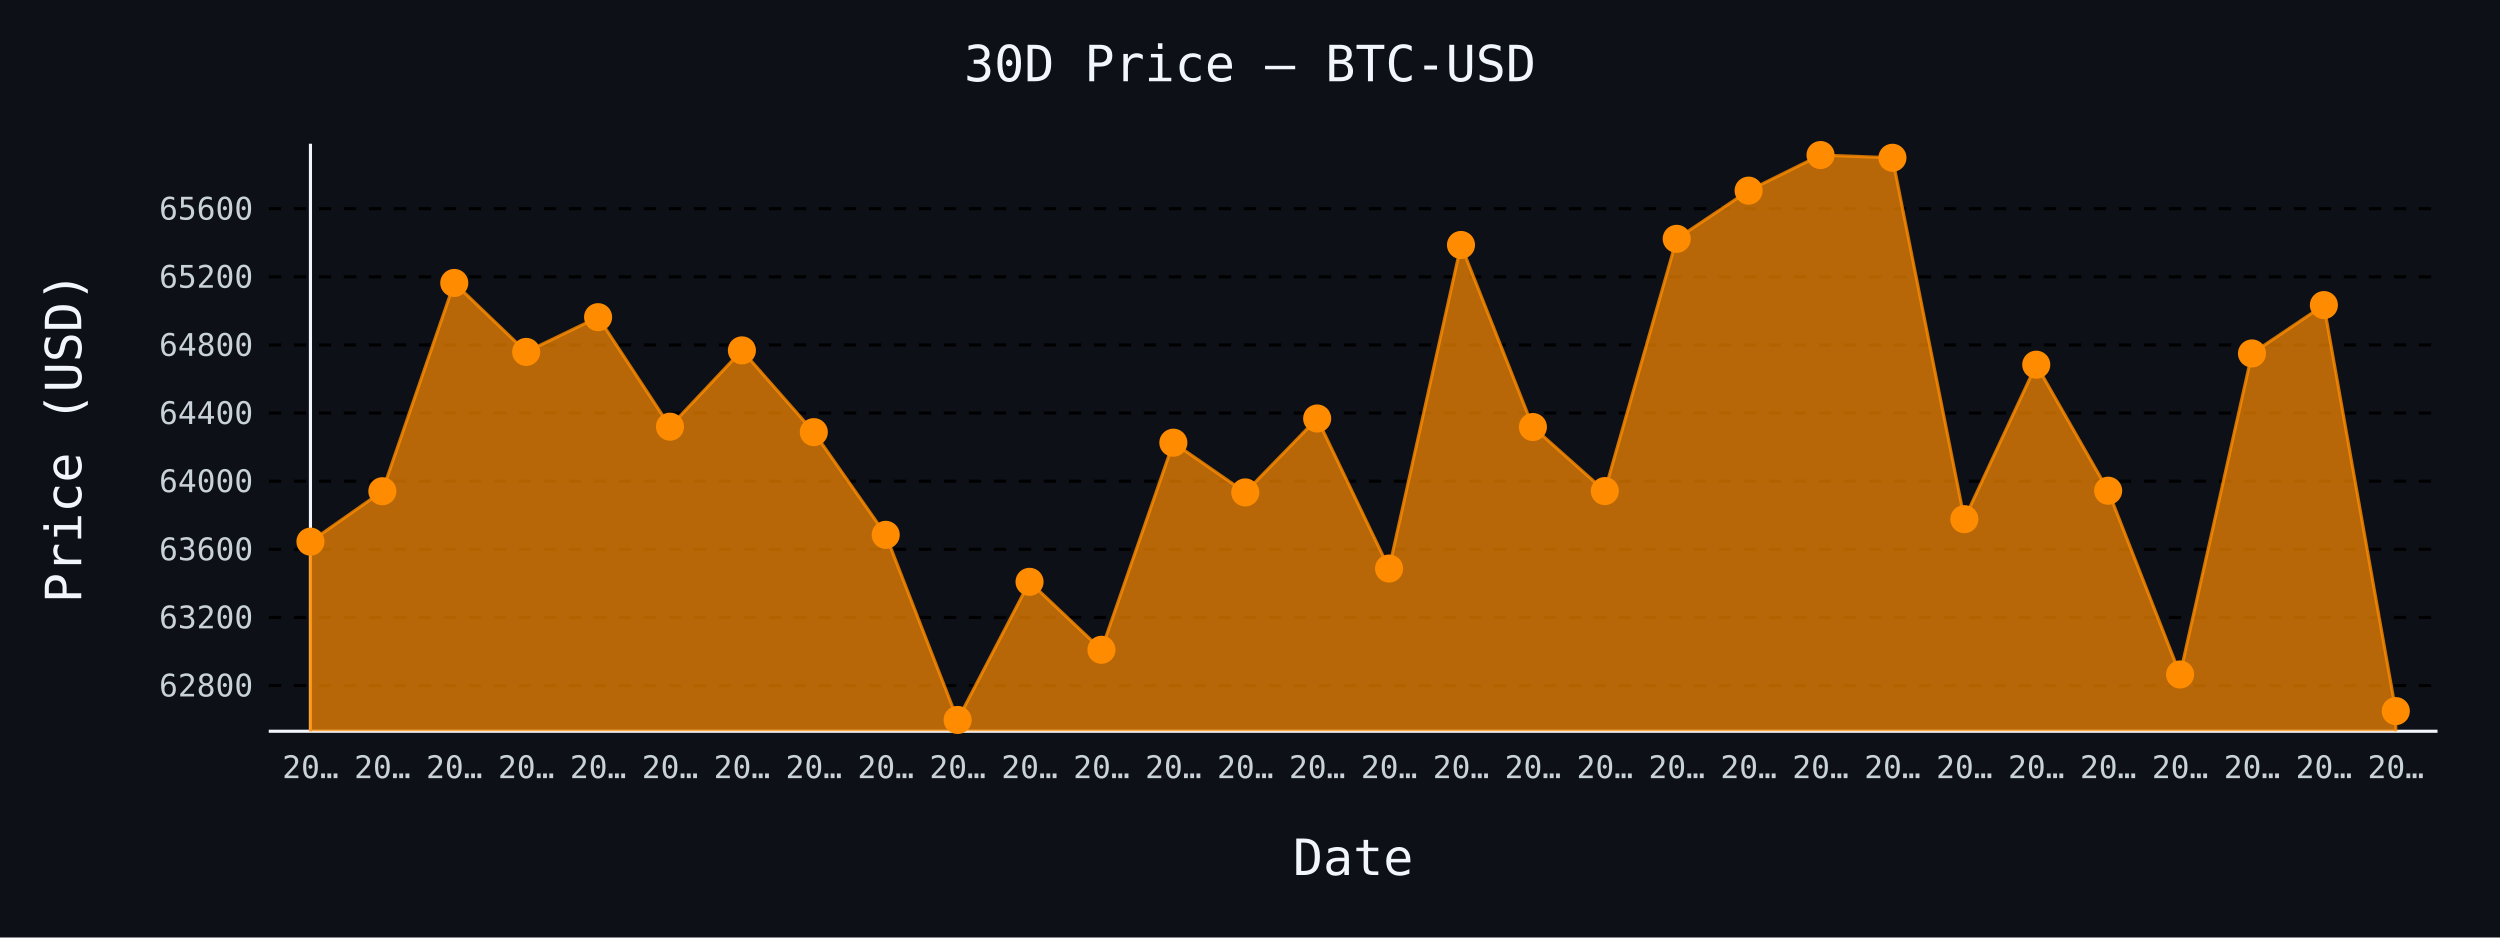
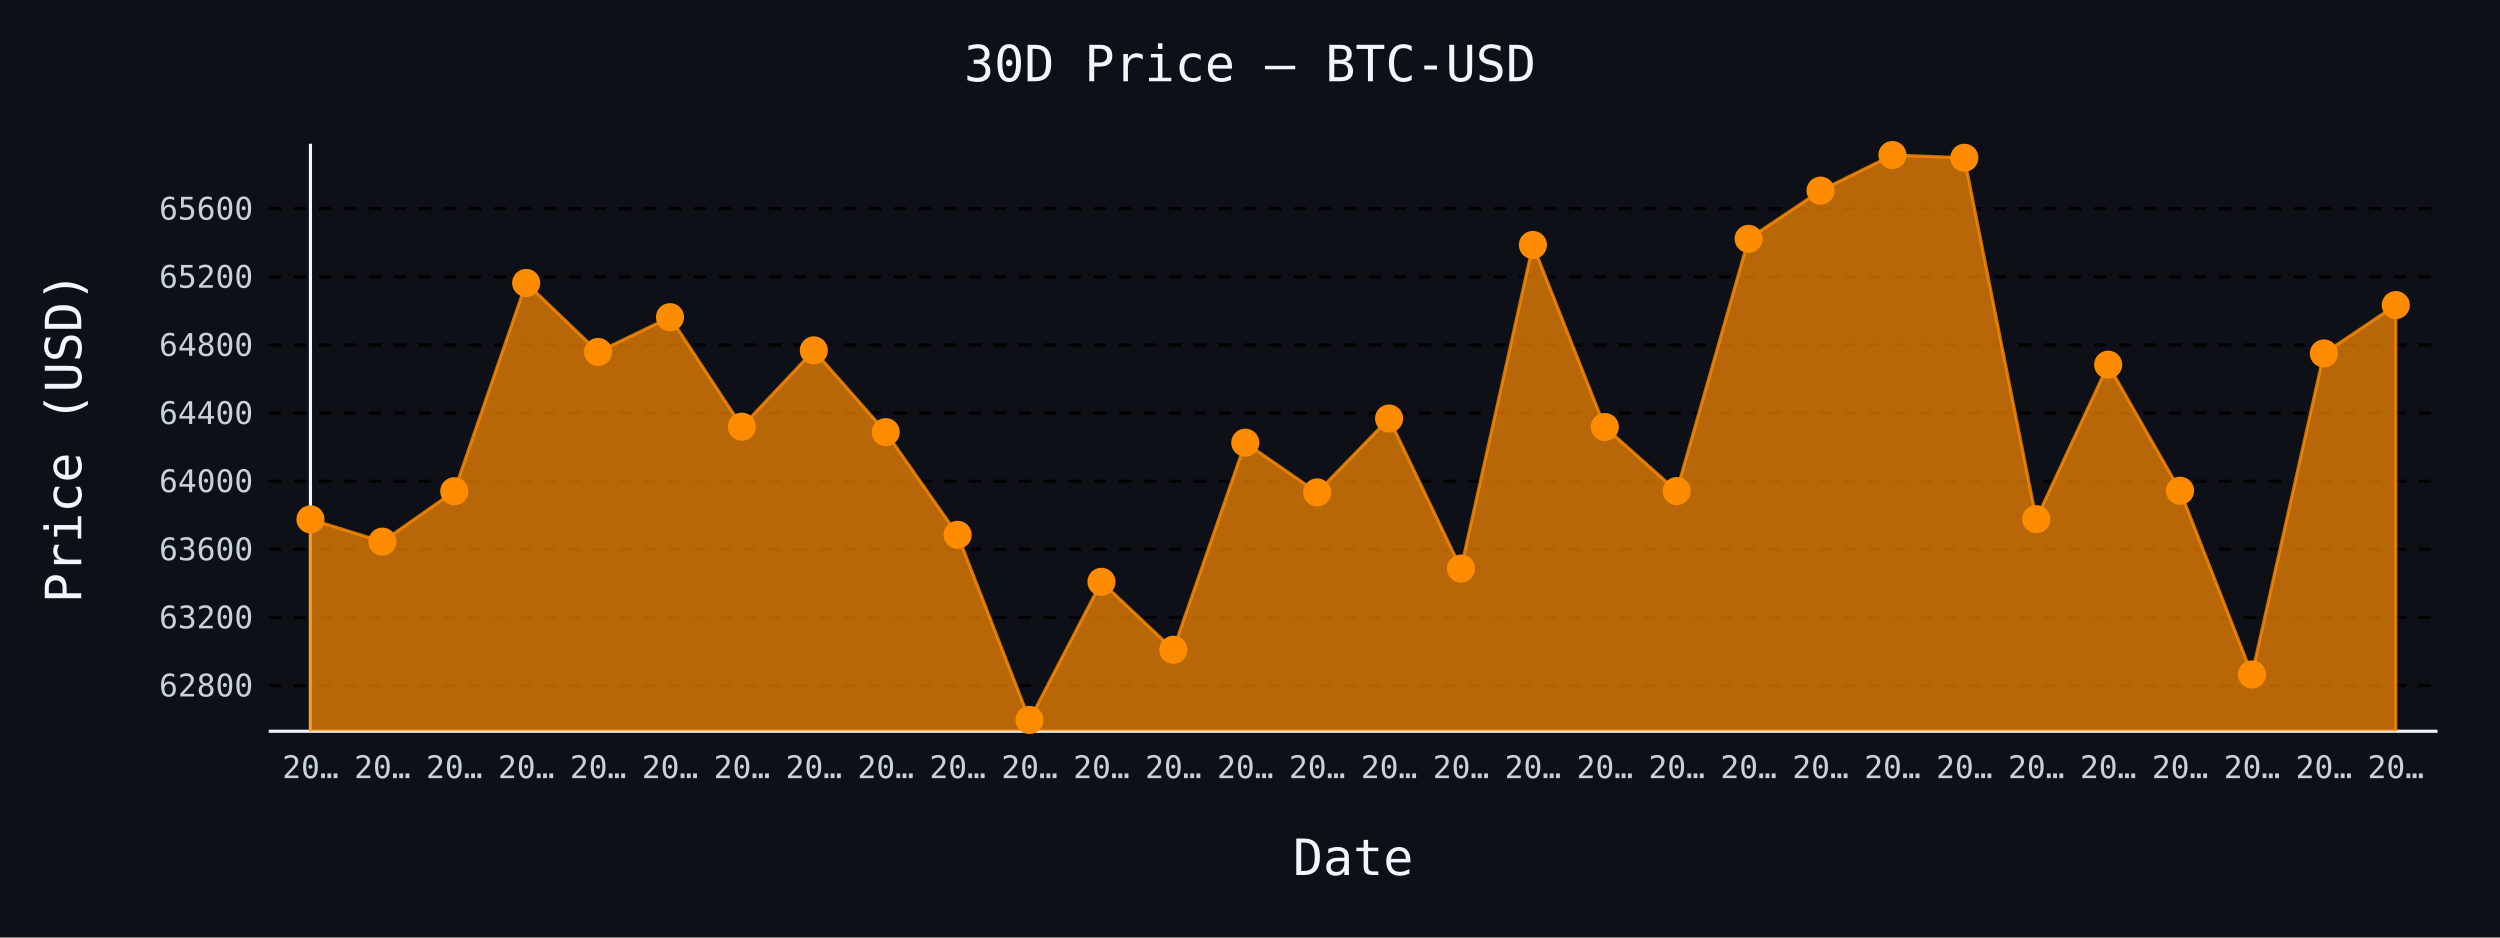
- <svg xmlns="http://www.w3.org/2000/svg" id="chart-3424d753-4f1c-4565-abe6-0ed34615bbd7" class="pygal-chart" viewBox="0 0 800 300">
+ <svg xmlns="http://www.w3.org/2000/svg" id="chart-25c56012-35af-4567-8863-6879c77b91d0" class="pygal-chart" viewBox="0 0 800 300">
  <defs>
-     <style type="text/css">#chart-3424d753-4f1c-4565-abe6-0ed34615bbd7{-webkit-user-select:none;-webkit-font-smoothing:antialiased;font-family:monospace}#chart-3424d753-4f1c-4565-abe6-0ed34615bbd7 .title{font-family:monospace;font-size:16px}#chart-3424d753-4f1c-4565-abe6-0ed34615bbd7 .legends .legend text{font-family:monospace;font-size:14px}#chart-3424d753-4f1c-4565-abe6-0ed34615bbd7 .axis text{font-family:monospace;font-size:10px}#chart-3424d753-4f1c-4565-abe6-0ed34615bbd7 .axis text.major{font-family:monospace;font-size:10px}#chart-3424d753-4f1c-4565-abe6-0ed34615bbd7 .text-overlay text.value{font-family:monospace;font-size:16px}#chart-3424d753-4f1c-4565-abe6-0ed34615bbd7 .text-overlay text.label{font-family:monospace;font-size:10px}#chart-3424d753-4f1c-4565-abe6-0ed34615bbd7 .tooltip{font-family:monospace;font-size:14px}#chart-3424d753-4f1c-4565-abe6-0ed34615bbd7 text.no_data{font-family:monospace;font-size:64px}
- #chart-3424d753-4f1c-4565-abe6-0ed34615bbd7{background-color:#0d1117}#chart-3424d753-4f1c-4565-abe6-0ed34615bbd7 path,#chart-3424d753-4f1c-4565-abe6-0ed34615bbd7 line,#chart-3424d753-4f1c-4565-abe6-0ed34615bbd7 rect,#chart-3424d753-4f1c-4565-abe6-0ed34615bbd7 circle{-webkit-transition:150ms;-moz-transition:150ms;transition:150ms}#chart-3424d753-4f1c-4565-abe6-0ed34615bbd7 .graph &gt; .background{fill:#0d1117}#chart-3424d753-4f1c-4565-abe6-0ed34615bbd7 .plot &gt; .background{fill:#0d1117}#chart-3424d753-4f1c-4565-abe6-0ed34615bbd7 .graph{fill:#c9d1d9}#chart-3424d753-4f1c-4565-abe6-0ed34615bbd7 text.no_data{fill:#f0f6fc}#chart-3424d753-4f1c-4565-abe6-0ed34615bbd7 .title{fill:#f0f6fc}#chart-3424d753-4f1c-4565-abe6-0ed34615bbd7 .legends .legend text{fill:#c9d1d9}#chart-3424d753-4f1c-4565-abe6-0ed34615bbd7 .legends .legend:hover text{fill:#f0f6fc}#chart-3424d753-4f1c-4565-abe6-0ed34615bbd7 .axis .line{stroke:#f0f6fc}#chart-3424d753-4f1c-4565-abe6-0ed34615bbd7 .axis .guide.line{stroke:#8b949e}#chart-3424d753-4f1c-4565-abe6-0ed34615bbd7 .axis .major.line{stroke:#c9d1d9}#chart-3424d753-4f1c-4565-abe6-0ed34615bbd7 .axis text.major{fill:#f0f6fc}#chart-3424d753-4f1c-4565-abe6-0ed34615bbd7 .axis.y .guides:hover .guide.line,#chart-3424d753-4f1c-4565-abe6-0ed34615bbd7 .line-graph .axis.x .guides:hover .guide.line,#chart-3424d753-4f1c-4565-abe6-0ed34615bbd7 .stackedline-graph .axis.x .guides:hover .guide.line,#chart-3424d753-4f1c-4565-abe6-0ed34615bbd7 .xy-graph .axis.x .guides:hover .guide.line{stroke:#f0f6fc}#chart-3424d753-4f1c-4565-abe6-0ed34615bbd7 .axis .guides:hover text{fill:#f0f6fc}#chart-3424d753-4f1c-4565-abe6-0ed34615bbd7 .reactive{fill-opacity:.7;stroke-opacity:.8;stroke-width:1}#chart-3424d753-4f1c-4565-abe6-0ed34615bbd7 .ci{stroke:#c9d1d9}#chart-3424d753-4f1c-4565-abe6-0ed34615bbd7 .reactive.active,#chart-3424d753-4f1c-4565-abe6-0ed34615bbd7 .active .reactive{fill-opacity:.8;stroke-opacity:.9;stroke-width:4}#chart-3424d753-4f1c-4565-abe6-0ed34615bbd7 .ci .reactive.active{stroke-width:1.5}#chart-3424d753-4f1c-4565-abe6-0ed34615bbd7 .series text{fill:#f0f6fc}#chart-3424d753-4f1c-4565-abe6-0ed34615bbd7 .tooltip rect{fill:#0d1117;stroke:#f0f6fc;-webkit-transition:opacity 150ms;-moz-transition:opacity 150ms;transition:opacity 150ms}#chart-3424d753-4f1c-4565-abe6-0ed34615bbd7 .tooltip .label{fill:#c9d1d9}#chart-3424d753-4f1c-4565-abe6-0ed34615bbd7 .tooltip .label{fill:#c9d1d9}#chart-3424d753-4f1c-4565-abe6-0ed34615bbd7 .tooltip .legend{font-size:.8em;fill:#8b949e}#chart-3424d753-4f1c-4565-abe6-0ed34615bbd7 .tooltip .x_label{font-size:.6em;fill:#f0f6fc}#chart-3424d753-4f1c-4565-abe6-0ed34615bbd7 .tooltip .xlink{font-size:.5em;text-decoration:underline}#chart-3424d753-4f1c-4565-abe6-0ed34615bbd7 .tooltip .value{font-size:1.5em}#chart-3424d753-4f1c-4565-abe6-0ed34615bbd7 .bound{font-size:.5em}#chart-3424d753-4f1c-4565-abe6-0ed34615bbd7 .max-value{font-size:.75em;fill:#8b949e}#chart-3424d753-4f1c-4565-abe6-0ed34615bbd7 .map-element{fill:#0d1117;stroke:#8b949e !important}#chart-3424d753-4f1c-4565-abe6-0ed34615bbd7 .map-element .reactive{fill-opacity:inherit;stroke-opacity:inherit}#chart-3424d753-4f1c-4565-abe6-0ed34615bbd7 .color-0,#chart-3424d753-4f1c-4565-abe6-0ed34615bbd7 .color-0 a:visited{stroke:#ff8c00;fill:#ff8c00}#chart-3424d753-4f1c-4565-abe6-0ed34615bbd7 .text-overlay .color-0 text{fill:black}
- #chart-3424d753-4f1c-4565-abe6-0ed34615bbd7 text.no_data{text-anchor:middle}#chart-3424d753-4f1c-4565-abe6-0ed34615bbd7 .guide.line{fill:none}#chart-3424d753-4f1c-4565-abe6-0ed34615bbd7 .centered{text-anchor:middle}#chart-3424d753-4f1c-4565-abe6-0ed34615bbd7 .title{text-anchor:middle}#chart-3424d753-4f1c-4565-abe6-0ed34615bbd7 .legends .legend text{fill-opacity:1}#chart-3424d753-4f1c-4565-abe6-0ed34615bbd7 .axis.x text{text-anchor:middle}#chart-3424d753-4f1c-4565-abe6-0ed34615bbd7 .axis.x:not(.web) text[transform]{text-anchor:start}#chart-3424d753-4f1c-4565-abe6-0ed34615bbd7 .axis.x:not(.web) text[transform].backwards{text-anchor:end}#chart-3424d753-4f1c-4565-abe6-0ed34615bbd7 .axis.y text{text-anchor:end}#chart-3424d753-4f1c-4565-abe6-0ed34615bbd7 .axis.y text[transform].backwards{text-anchor:start}#chart-3424d753-4f1c-4565-abe6-0ed34615bbd7 .axis.y2 text{text-anchor:start}#chart-3424d753-4f1c-4565-abe6-0ed34615bbd7 .axis.y2 text[transform].backwards{text-anchor:end}#chart-3424d753-4f1c-4565-abe6-0ed34615bbd7 .axis .guide.line{stroke-dasharray:4,4;stroke:black}#chart-3424d753-4f1c-4565-abe6-0ed34615bbd7 .axis .major.guide.line{stroke-dasharray:6,6;stroke:black}#chart-3424d753-4f1c-4565-abe6-0ed34615bbd7 .horizontal .axis.y .guide.line,#chart-3424d753-4f1c-4565-abe6-0ed34615bbd7 .horizontal .axis.y2 .guide.line,#chart-3424d753-4f1c-4565-abe6-0ed34615bbd7 .vertical .axis.x .guide.line{opacity:0}#chart-3424d753-4f1c-4565-abe6-0ed34615bbd7 .horizontal .axis.always_show .guide.line,#chart-3424d753-4f1c-4565-abe6-0ed34615bbd7 .vertical .axis.always_show .guide.line{opacity:1 !important}#chart-3424d753-4f1c-4565-abe6-0ed34615bbd7 .axis.y .guides:hover .guide.line,#chart-3424d753-4f1c-4565-abe6-0ed34615bbd7 .axis.y2 .guides:hover .guide.line,#chart-3424d753-4f1c-4565-abe6-0ed34615bbd7 .axis.x .guides:hover .guide.line{opacity:1}#chart-3424d753-4f1c-4565-abe6-0ed34615bbd7 .axis .guides:hover text{opacity:1}#chart-3424d753-4f1c-4565-abe6-0ed34615bbd7 .nofill{fill:none}#chart-3424d753-4f1c-4565-abe6-0ed34615bbd7 .subtle-fill{fill-opacity:.2}#chart-3424d753-4f1c-4565-abe6-0ed34615bbd7 .dot{stroke-width:1px;fill-opacity:1;stroke-opacity:1}#chart-3424d753-4f1c-4565-abe6-0ed34615bbd7 .dot.active{stroke-width:5px}#chart-3424d753-4f1c-4565-abe6-0ed34615bbd7 .dot.negative{fill:transparent}#chart-3424d753-4f1c-4565-abe6-0ed34615bbd7 text,#chart-3424d753-4f1c-4565-abe6-0ed34615bbd7 tspan{stroke:none !important}#chart-3424d753-4f1c-4565-abe6-0ed34615bbd7 .series text.active{opacity:1}#chart-3424d753-4f1c-4565-abe6-0ed34615bbd7 .tooltip rect{fill-opacity:.95;stroke-width:.5}#chart-3424d753-4f1c-4565-abe6-0ed34615bbd7 .tooltip text{fill-opacity:1}#chart-3424d753-4f1c-4565-abe6-0ed34615bbd7 .showable{visibility:hidden}#chart-3424d753-4f1c-4565-abe6-0ed34615bbd7 .showable.shown{visibility:visible}#chart-3424d753-4f1c-4565-abe6-0ed34615bbd7 .gauge-background{fill:rgba(229,229,229,1);stroke:none}#chart-3424d753-4f1c-4565-abe6-0ed34615bbd7 .bg-lines{stroke:#0d1117;stroke-width:2px}</style>
+     <style type="text/css">#chart-25c56012-35af-4567-8863-6879c77b91d0{-webkit-user-select:none;-webkit-font-smoothing:antialiased;font-family:monospace}#chart-25c56012-35af-4567-8863-6879c77b91d0 .title{font-family:monospace;font-size:16px}#chart-25c56012-35af-4567-8863-6879c77b91d0 .legends .legend text{font-family:monospace;font-size:14px}#chart-25c56012-35af-4567-8863-6879c77b91d0 .axis text{font-family:monospace;font-size:10px}#chart-25c56012-35af-4567-8863-6879c77b91d0 .axis text.major{font-family:monospace;font-size:10px}#chart-25c56012-35af-4567-8863-6879c77b91d0 .text-overlay text.value{font-family:monospace;font-size:16px}#chart-25c56012-35af-4567-8863-6879c77b91d0 .text-overlay text.label{font-family:monospace;font-size:10px}#chart-25c56012-35af-4567-8863-6879c77b91d0 .tooltip{font-family:monospace;font-size:14px}#chart-25c56012-35af-4567-8863-6879c77b91d0 text.no_data{font-family:monospace;font-size:64px}
+ #chart-25c56012-35af-4567-8863-6879c77b91d0{background-color:#0d1117}#chart-25c56012-35af-4567-8863-6879c77b91d0 path,#chart-25c56012-35af-4567-8863-6879c77b91d0 line,#chart-25c56012-35af-4567-8863-6879c77b91d0 rect,#chart-25c56012-35af-4567-8863-6879c77b91d0 circle{-webkit-transition:150ms;-moz-transition:150ms;transition:150ms}#chart-25c56012-35af-4567-8863-6879c77b91d0 .graph &gt; .background{fill:#0d1117}#chart-25c56012-35af-4567-8863-6879c77b91d0 .plot &gt; .background{fill:#0d1117}#chart-25c56012-35af-4567-8863-6879c77b91d0 .graph{fill:#c9d1d9}#chart-25c56012-35af-4567-8863-6879c77b91d0 text.no_data{fill:#f0f6fc}#chart-25c56012-35af-4567-8863-6879c77b91d0 .title{fill:#f0f6fc}#chart-25c56012-35af-4567-8863-6879c77b91d0 .legends .legend text{fill:#c9d1d9}#chart-25c56012-35af-4567-8863-6879c77b91d0 .legends .legend:hover text{fill:#f0f6fc}#chart-25c56012-35af-4567-8863-6879c77b91d0 .axis .line{stroke:#f0f6fc}#chart-25c56012-35af-4567-8863-6879c77b91d0 .axis .guide.line{stroke:#8b949e}#chart-25c56012-35af-4567-8863-6879c77b91d0 .axis .major.line{stroke:#c9d1d9}#chart-25c56012-35af-4567-8863-6879c77b91d0 .axis text.major{fill:#f0f6fc}#chart-25c56012-35af-4567-8863-6879c77b91d0 .axis.y .guides:hover .guide.line,#chart-25c56012-35af-4567-8863-6879c77b91d0 .line-graph .axis.x .guides:hover .guide.line,#chart-25c56012-35af-4567-8863-6879c77b91d0 .stackedline-graph .axis.x .guides:hover .guide.line,#chart-25c56012-35af-4567-8863-6879c77b91d0 .xy-graph .axis.x .guides:hover .guide.line{stroke:#f0f6fc}#chart-25c56012-35af-4567-8863-6879c77b91d0 .axis .guides:hover text{fill:#f0f6fc}#chart-25c56012-35af-4567-8863-6879c77b91d0 .reactive{fill-opacity:.7;stroke-opacity:.8;stroke-width:1}#chart-25c56012-35af-4567-8863-6879c77b91d0 .ci{stroke:#c9d1d9}#chart-25c56012-35af-4567-8863-6879c77b91d0 .reactive.active,#chart-25c56012-35af-4567-8863-6879c77b91d0 .active .reactive{fill-opacity:.8;stroke-opacity:.9;stroke-width:4}#chart-25c56012-35af-4567-8863-6879c77b91d0 .ci .reactive.active{stroke-width:1.5}#chart-25c56012-35af-4567-8863-6879c77b91d0 .series text{fill:#f0f6fc}#chart-25c56012-35af-4567-8863-6879c77b91d0 .tooltip rect{fill:#0d1117;stroke:#f0f6fc;-webkit-transition:opacity 150ms;-moz-transition:opacity 150ms;transition:opacity 150ms}#chart-25c56012-35af-4567-8863-6879c77b91d0 .tooltip .label{fill:#c9d1d9}#chart-25c56012-35af-4567-8863-6879c77b91d0 .tooltip .label{fill:#c9d1d9}#chart-25c56012-35af-4567-8863-6879c77b91d0 .tooltip .legend{font-size:.8em;fill:#8b949e}#chart-25c56012-35af-4567-8863-6879c77b91d0 .tooltip .x_label{font-size:.6em;fill:#f0f6fc}#chart-25c56012-35af-4567-8863-6879c77b91d0 .tooltip .xlink{font-size:.5em;text-decoration:underline}#chart-25c56012-35af-4567-8863-6879c77b91d0 .tooltip .value{font-size:1.5em}#chart-25c56012-35af-4567-8863-6879c77b91d0 .bound{font-size:.5em}#chart-25c56012-35af-4567-8863-6879c77b91d0 .max-value{font-size:.75em;fill:#8b949e}#chart-25c56012-35af-4567-8863-6879c77b91d0 .map-element{fill:#0d1117;stroke:#8b949e !important}#chart-25c56012-35af-4567-8863-6879c77b91d0 .map-element .reactive{fill-opacity:inherit;stroke-opacity:inherit}#chart-25c56012-35af-4567-8863-6879c77b91d0 .color-0,#chart-25c56012-35af-4567-8863-6879c77b91d0 .color-0 a:visited{stroke:#ff8c00;fill:#ff8c00}#chart-25c56012-35af-4567-8863-6879c77b91d0 .text-overlay .color-0 text{fill:black}
+ #chart-25c56012-35af-4567-8863-6879c77b91d0 text.no_data{text-anchor:middle}#chart-25c56012-35af-4567-8863-6879c77b91d0 .guide.line{fill:none}#chart-25c56012-35af-4567-8863-6879c77b91d0 .centered{text-anchor:middle}#chart-25c56012-35af-4567-8863-6879c77b91d0 .title{text-anchor:middle}#chart-25c56012-35af-4567-8863-6879c77b91d0 .legends .legend text{fill-opacity:1}#chart-25c56012-35af-4567-8863-6879c77b91d0 .axis.x text{text-anchor:middle}#chart-25c56012-35af-4567-8863-6879c77b91d0 .axis.x:not(.web) text[transform]{text-anchor:start}#chart-25c56012-35af-4567-8863-6879c77b91d0 .axis.x:not(.web) text[transform].backwards{text-anchor:end}#chart-25c56012-35af-4567-8863-6879c77b91d0 .axis.y text{text-anchor:end}#chart-25c56012-35af-4567-8863-6879c77b91d0 .axis.y text[transform].backwards{text-anchor:start}#chart-25c56012-35af-4567-8863-6879c77b91d0 .axis.y2 text{text-anchor:start}#chart-25c56012-35af-4567-8863-6879c77b91d0 .axis.y2 text[transform].backwards{text-anchor:end}#chart-25c56012-35af-4567-8863-6879c77b91d0 .axis .guide.line{stroke-dasharray:4,4;stroke:black}#chart-25c56012-35af-4567-8863-6879c77b91d0 .axis .major.guide.line{stroke-dasharray:6,6;stroke:black}#chart-25c56012-35af-4567-8863-6879c77b91d0 .horizontal .axis.y .guide.line,#chart-25c56012-35af-4567-8863-6879c77b91d0 .horizontal .axis.y2 .guide.line,#chart-25c56012-35af-4567-8863-6879c77b91d0 .vertical .axis.x .guide.line{opacity:0}#chart-25c56012-35af-4567-8863-6879c77b91d0 .horizontal .axis.always_show .guide.line,#chart-25c56012-35af-4567-8863-6879c77b91d0 .vertical .axis.always_show .guide.line{opacity:1 !important}#chart-25c56012-35af-4567-8863-6879c77b91d0 .axis.y .guides:hover .guide.line,#chart-25c56012-35af-4567-8863-6879c77b91d0 .axis.y2 .guides:hover .guide.line,#chart-25c56012-35af-4567-8863-6879c77b91d0 .axis.x .guides:hover .guide.line{opacity:1}#chart-25c56012-35af-4567-8863-6879c77b91d0 .axis .guides:hover text{opacity:1}#chart-25c56012-35af-4567-8863-6879c77b91d0 .nofill{fill:none}#chart-25c56012-35af-4567-8863-6879c77b91d0 .subtle-fill{fill-opacity:.2}#chart-25c56012-35af-4567-8863-6879c77b91d0 .dot{stroke-width:1px;fill-opacity:1;stroke-opacity:1}#chart-25c56012-35af-4567-8863-6879c77b91d0 .dot.active{stroke-width:5px}#chart-25c56012-35af-4567-8863-6879c77b91d0 .dot.negative{fill:transparent}#chart-25c56012-35af-4567-8863-6879c77b91d0 text,#chart-25c56012-35af-4567-8863-6879c77b91d0 tspan{stroke:none !important}#chart-25c56012-35af-4567-8863-6879c77b91d0 .series text.active{opacity:1}#chart-25c56012-35af-4567-8863-6879c77b91d0 .tooltip rect{fill-opacity:.95;stroke-width:.5}#chart-25c56012-35af-4567-8863-6879c77b91d0 .tooltip text{fill-opacity:1}#chart-25c56012-35af-4567-8863-6879c77b91d0 .showable{visibility:hidden}#chart-25c56012-35af-4567-8863-6879c77b91d0 .showable.shown{visibility:visible}#chart-25c56012-35af-4567-8863-6879c77b91d0 .gauge-background{fill:rgba(229,229,229,1);stroke:none}#chart-25c56012-35af-4567-8863-6879c77b91d0 .bg-lines{stroke:#0d1117;stroke-width:2px}</style>
  </defs>
  <g class="graph line-graph vertical">
    <rect x="0" y="0" width="800" height="300" class="background" />
    <g transform="translate(86, 46)" class="plot">
      <rect x="0" y="0" width="694.0" height="188" class="background" />
      <g class="axis y always_show">
        <path d="M0 188 h694" class="line" />
        <g class="guides">
          <path d="M0 173.376 h694" class="guide line" />
          <text x="-5" y="176.876" class="">62800</text>
        </g>
        <g class="guides">
          <path d="M0 151.577 h694" class="guide line" />
          <text x="-5" y="155.077" class="">63200</text>
        </g>
        <g class="guides">
          <path d="M0 129.778 h694" class="guide line" />
          <text x="-5" y="133.278" class="">63600</text>
        </g>
        <g class="guides">
          <path d="M0 107.979 h694" class="guide line" />
          <text x="-5" y="111.479" class="">64000</text>
        </g>
        <g class="guides">
          <path d="M0 86.18 h694" class="guide line" />
          <text x="-5" y="89.68" class="">64400</text>
        </g>
        <g class="guides">
          <path d="M0 64.38 h694" class="guide line" />
          <text x="-5" y="67.88" class="">64800</text>
        </g>
        <g class="guides">
          <path d="M0 42.581 h694" class="guide line" />
          <text x="-5" y="46.081" class="">65200</text>
        </g>
        <g class="guides">
          <path d="M0 20.782 h694" class="guide line" />
          <text x="-5" y="24.282" class="">65600</text>
        </g>
      </g>
      <g class="axis x">
        <g class="guides">
          <path d="M13.346 0 v188" class="line" />
          <text x="13.346" y="203.0" class="">20…</text>
        </g>
        <g class="guides">
          <path d="M36.357 0 v188" class="guide line" />
          <text x="36.357" y="203.0" class="">20…</text>
        </g>
        <g class="guides">
          <path d="M59.367 0 v188" class="guide line" />
          <text x="59.367" y="203.0" class="">20…</text>
        </g>
        <g class="guides">
          <path d="M82.378 0 v188" class="guide line" />
          <text x="82.378" y="203.0" class="">20…</text>
        </g>
        <g class="guides">
          <path d="M105.389 0 v188" class="guide line" />
          <text x="105.389" y="203.0" class="">20…</text>
        </g>
        <g class="guides">
          <path d="M128.399 0 v188" class="guide line" />
          <text x="128.399" y="203.0" class="">20…</text>
        </g>
        <g class="guides">
          <path d="M151.41 0 v188" class="guide line" />
          <text x="151.41" y="203.0" class="">20…</text>
        </g>
        <g class="guides">
          <path d="M174.42 0 v188" class="guide line" />
          <text x="174.42" y="203.0" class="">20…</text>
        </g>
        <g class="guides">
          <path d="M197.431 0 v188" class="guide line" />
          <text x="197.431" y="203.0" class="">20…</text>
        </g>
        <g class="guides">
          <path d="M220.442 0 v188" class="guide line" />
          <text x="220.442" y="203.0" class="">20…</text>
        </g>
        <g class="guides">
          <path d="M243.452 0 v188" class="guide line" />
          <text x="243.452" y="203.0" class="">20…</text>
        </g>
        <g class="guides">
          <path d="M266.463 0 v188" class="guide line" />
          <text x="266.463" y="203.0" class="">20…</text>
        </g>
        <g class="guides">
          <path d="M289.473 0 v188" class="guide line" />
          <text x="289.473" y="203.0" class="">20…</text>
        </g>
        <g class="guides">
          <path d="M312.484 0 v188" class="guide line" />
          <text x="312.484" y="203.0" class="">20…</text>
        </g>
        <g class="guides">
          <path d="M335.495 0 v188" class="guide line" />
          <text x="335.495" y="203.0" class="">20…</text>
        </g>
        <g class="guides">
          <path d="M358.505 0 v188" class="guide line" />
          <text x="358.505" y="203.0" class="">20…</text>
        </g>
        <g class="guides">
          <path d="M381.516 0 v188" class="guide line" />
          <text x="381.516" y="203.0" class="">20…</text>
        </g>
        <g class="guides">
          <path d="M404.527 0 v188" class="guide line" />
          <text x="404.527" y="203.0" class="">20…</text>
        </g>
        <g class="guides">
          <path d="M427.537 0 v188" class="guide line" />
          <text x="427.537" y="203.0" class="">20…</text>
        </g>
        <g class="guides">
          <path d="M450.548 0 v188" class="guide line" />
          <text x="450.548" y="203.0" class="">20…</text>
        </g>
        <g class="guides">
          <path d="M473.558 0 v188" class="guide line" />
          <text x="473.558" y="203.0" class="">20…</text>
        </g>
        <g class="guides">
          <path d="M496.569 0 v188" class="guide line" />
          <text x="496.569" y="203.0" class="">20…</text>
        </g>
        <g class="guides">
          <path d="M519.58 0 v188" class="guide line" />
          <text x="519.58" y="203.0" class="">20…</text>
        </g>
        <g class="guides">
          <path d="M542.59 0 v188" class="guide line" />
          <text x="542.59" y="203.0" class="">20…</text>
        </g>
        <g class="guides">
          <path d="M565.601 0 v188" class="guide line" />
          <text x="565.601" y="203.0" class="">20…</text>
        </g>
        <g class="guides">
          <path d="M588.611 0 v188" class="guide line" />
          <text x="588.611" y="203.0" class="">20…</text>
        </g>
        <g class="guides">
          <path d="M611.622 0 v188" class="guide line" />
          <text x="611.622" y="203.0" class="">20…</text>
        </g>
        <g class="guides">
          <path d="M634.633 0 v188" class="guide line" />
          <text x="634.633" y="203.0" class="">20…</text>
        </g>
        <g class="guides">
          <path d="M657.643 0 v188" class="guide line" />
          <text x="657.643" y="203.0" class="">20…</text>
        </g>
        <g class="guides">
          <path d="M680.654 0 v188" class="guide line" />
          <text x="680.654" y="203.0" class="">20…</text>
        </g>
      </g>
      <g class="series serie-0 color-0">
-         <path d="M13.346 188 L13.346 127.325 36.357 111.194 59.367 44.543 82.378 66.615 105.389 55.497 128.399 90.539 151.41 66.124 174.42 92.283 197.431 125.145 220.442 184.385 243.452 140.187 266.463 161.932 289.473 95.662 312.484 111.576 335.495 87.923 358.505 135.936 381.516 32.39 404.527 90.648 427.537 111.14 450.548 30.428 473.558 15.005 496.569 3.615 519.58 4.487 542.59 120.132 565.601 70.702 588.611 111.031 611.622 169.834 634.633 67.105 657.643 51.628 680.654 181.551 680.654 188" class="line reactive" />
+         <path d="M13.346 188 L13.346 120.186 36.357 127.325 59.367 111.194 82.378 44.543 105.389 66.615 128.399 55.497 151.41 90.539 174.42 66.124 197.431 92.283 220.442 125.145 243.452 184.385 266.463 140.187 289.473 161.932 312.484 95.662 335.495 111.576 358.505 87.923 381.516 135.936 404.527 32.39 427.537 90.648 450.548 111.14 473.558 30.428 496.569 15.005 519.58 3.615 542.59 4.487 565.601 120.132 588.611 70.702 611.622 111.031 634.633 169.834 657.643 67.105 680.654 51.628 680.654 188" class="line reactive" />
      </g>
    </g>
    <g class="titles">
      <text x="400.0" y="26" class="title plot_title">30D Price — BTC-USD</text>
      <text x="433.0" y="280" class="title">Date</text>
      <text x="0" y="166.0" class="title" transform="rotate(-90 0 140)">Price (USD)</text>
    </g>
    <g transform="translate(86, 46)" class="plot overlay">
      <g class="series serie-0 color-0">
        <g class="dots">
-           <circle cx="13.346" cy="127.325" r="4" class="dot reactive tooltip-trigger" />
-         </g>
-         <g class="dots">
-           <circle cx="36.357" cy="111.194" r="4" class="dot reactive tooltip-trigger" />
-         </g>
-         <g class="dots">
-           <circle cx="59.367" cy="44.543" r="4" class="dot reactive tooltip-trigger" />
-         </g>
-         <g class="dots">
-           <circle cx="82.378" cy="66.615" r="4" class="dot reactive tooltip-trigger" />
-         </g>
-         <g class="dots">
-           <circle cx="105.389" cy="55.497" r="4" class="dot reactive tooltip-trigger" />
-         </g>
-         <g class="dots">
-           <circle cx="128.399" cy="90.539" r="4" class="dot reactive tooltip-trigger" />
-         </g>
-         <g class="dots">
-           <circle cx="151.41" cy="66.124" r="4" class="dot reactive tooltip-trigger" />
-         </g>
-         <g class="dots">
-           <circle cx="174.42" cy="92.283" r="4" class="dot reactive tooltip-trigger" />
-         </g>
-         <g class="dots">
-           <circle cx="197.431" cy="125.145" r="4" class="dot reactive tooltip-trigger" />
-         </g>
-         <g class="dots">
-           <circle cx="220.442" cy="184.385" r="4" class="dot reactive tooltip-trigger" />
-         </g>
-         <g class="dots">
-           <circle cx="243.452" cy="140.187" r="4" class="dot reactive tooltip-trigger" />
-         </g>
-         <g class="dots">
-           <circle cx="266.463" cy="161.932" r="4" class="dot reactive tooltip-trigger" />
-         </g>
-         <g class="dots">
-           <circle cx="289.473" cy="95.662" r="4" class="dot reactive tooltip-trigger" />
-         </g>
-         <g class="dots">
-           <circle cx="312.484" cy="111.576" r="4" class="dot reactive tooltip-trigger" />
-         </g>
-         <g class="dots">
-           <circle cx="335.495" cy="87.923" r="4" class="dot reactive tooltip-trigger" />
-         </g>
-         <g class="dots">
-           <circle cx="358.505" cy="135.936" r="4" class="dot reactive tooltip-trigger" />
-         </g>
-         <g class="dots">
-           <circle cx="381.516" cy="32.39" r="4" class="dot reactive tooltip-trigger" />
-         </g>
-         <g class="dots">
-           <circle cx="404.527" cy="90.648" r="4" class="dot reactive tooltip-trigger" />
-         </g>
-         <g class="dots">
-           <circle cx="427.537" cy="111.14" r="4" class="dot reactive tooltip-trigger" />
-         </g>
-         <g class="dots">
-           <circle cx="450.548" cy="30.428" r="4" class="dot reactive tooltip-trigger" />
-         </g>
-         <g class="dots">
-           <circle cx="473.558" cy="15.005" r="4" class="dot reactive tooltip-trigger" />
-         </g>
-         <g class="dots">
-           <circle cx="496.569" cy="3.615" r="4" class="dot reactive tooltip-trigger" />
-         </g>
-         <g class="dots">
-           <circle cx="519.58" cy="4.487" r="4" class="dot reactive tooltip-trigger" />
-         </g>
-         <g class="dots">
-           <circle cx="542.59" cy="120.132" r="4" class="dot reactive tooltip-trigger" />
-         </g>
-         <g class="dots">
-           <circle cx="565.601" cy="70.702" r="4" class="dot reactive tooltip-trigger" />
-         </g>
-         <g class="dots">
-           <circle cx="588.611" cy="111.031" r="4" class="dot reactive tooltip-trigger" />
-         </g>
-         <g class="dots">
-           <circle cx="611.622" cy="169.834" r="4" class="dot reactive tooltip-trigger" />
-         </g>
-         <g class="dots">
-           <circle cx="634.633" cy="67.105" r="4" class="dot reactive tooltip-trigger" />
-         </g>
-         <g class="dots">
-           <circle cx="657.643" cy="51.628" r="4" class="dot reactive tooltip-trigger" />
-         </g>
-         <g class="dots">
-           <circle cx="680.654" cy="181.551" r="4" class="dot reactive tooltip-trigger" />
+           <circle cx="13.346" cy="120.186" r="4" class="dot reactive tooltip-trigger" />
+         </g>
+         <g class="dots">
+           <circle cx="36.357" cy="127.325" r="4" class="dot reactive tooltip-trigger" />
+         </g>
+         <g class="dots">
+           <circle cx="59.367" cy="111.194" r="4" class="dot reactive tooltip-trigger" />
+         </g>
+         <g class="dots">
+           <circle cx="82.378" cy="44.543" r="4" class="dot reactive tooltip-trigger" />
+         </g>
+         <g class="dots">
+           <circle cx="105.389" cy="66.615" r="4" class="dot reactive tooltip-trigger" />
+         </g>
+         <g class="dots">
+           <circle cx="128.399" cy="55.497" r="4" class="dot reactive tooltip-trigger" />
+         </g>
+         <g class="dots">
+           <circle cx="151.41" cy="90.539" r="4" class="dot reactive tooltip-trigger" />
+         </g>
+         <g class="dots">
+           <circle cx="174.42" cy="66.124" r="4" class="dot reactive tooltip-trigger" />
+         </g>
+         <g class="dots">
+           <circle cx="197.431" cy="92.283" r="4" class="dot reactive tooltip-trigger" />
+         </g>
+         <g class="dots">
+           <circle cx="220.442" cy="125.145" r="4" class="dot reactive tooltip-trigger" />
+         </g>
+         <g class="dots">
+           <circle cx="243.452" cy="184.385" r="4" class="dot reactive tooltip-trigger" />
+         </g>
+         <g class="dots">
+           <circle cx="266.463" cy="140.187" r="4" class="dot reactive tooltip-trigger" />
+         </g>
+         <g class="dots">
+           <circle cx="289.473" cy="161.932" r="4" class="dot reactive tooltip-trigger" />
+         </g>
+         <g class="dots">
+           <circle cx="312.484" cy="95.662" r="4" class="dot reactive tooltip-trigger" />
+         </g>
+         <g class="dots">
+           <circle cx="335.495" cy="111.576" r="4" class="dot reactive tooltip-trigger" />
+         </g>
+         <g class="dots">
+           <circle cx="358.505" cy="87.923" r="4" class="dot reactive tooltip-trigger" />
+         </g>
+         <g class="dots">
+           <circle cx="381.516" cy="135.936" r="4" class="dot reactive tooltip-trigger" />
+         </g>
+         <g class="dots">
+           <circle cx="404.527" cy="32.39" r="4" class="dot reactive tooltip-trigger" />
+         </g>
+         <g class="dots">
+           <circle cx="427.537" cy="90.648" r="4" class="dot reactive tooltip-trigger" />
+         </g>
+         <g class="dots">
+           <circle cx="450.548" cy="111.14" r="4" class="dot reactive tooltip-trigger" />
+         </g>
+         <g class="dots">
+           <circle cx="473.558" cy="30.428" r="4" class="dot reactive tooltip-trigger" />
+         </g>
+         <g class="dots">
+           <circle cx="496.569" cy="15.005" r="4" class="dot reactive tooltip-trigger" />
+         </g>
+         <g class="dots">
+           <circle cx="519.58" cy="3.615" r="4" class="dot reactive tooltip-trigger" />
+         </g>
+         <g class="dots">
+           <circle cx="542.59" cy="4.487" r="4" class="dot reactive tooltip-trigger" />
+         </g>
+         <g class="dots">
+           <circle cx="565.601" cy="120.132" r="4" class="dot reactive tooltip-trigger" />
+         </g>
+         <g class="dots">
+           <circle cx="588.611" cy="70.702" r="4" class="dot reactive tooltip-trigger" />
+         </g>
+         <g class="dots">
+           <circle cx="611.622" cy="111.031" r="4" class="dot reactive tooltip-trigger" />
+         </g>
+         <g class="dots">
+           <circle cx="634.633" cy="169.834" r="4" class="dot reactive tooltip-trigger" />
+         </g>
+         <g class="dots">
+           <circle cx="657.643" cy="67.105" r="4" class="dot reactive tooltip-trigger" />
+         </g>
+         <g class="dots">
+           <circle cx="680.654" cy="51.628" r="4" class="dot reactive tooltip-trigger" />
        </g>
      </g>
    </g>
    <g transform="translate(86, 46)" class="plot text-overlay">
      <g class="series serie-0 color-0" />
    </g>
    <g transform="translate(86, 46)" class="plot tooltip-overlay">
      <g transform="translate(0 0)" style="opacity: 0" class="tooltip">
        <rect rx="0" ry="0" width="0" height="0" class="tooltip-box" />
        <g class="text" />
      </g>
    </g>
  </g>
</svg>
